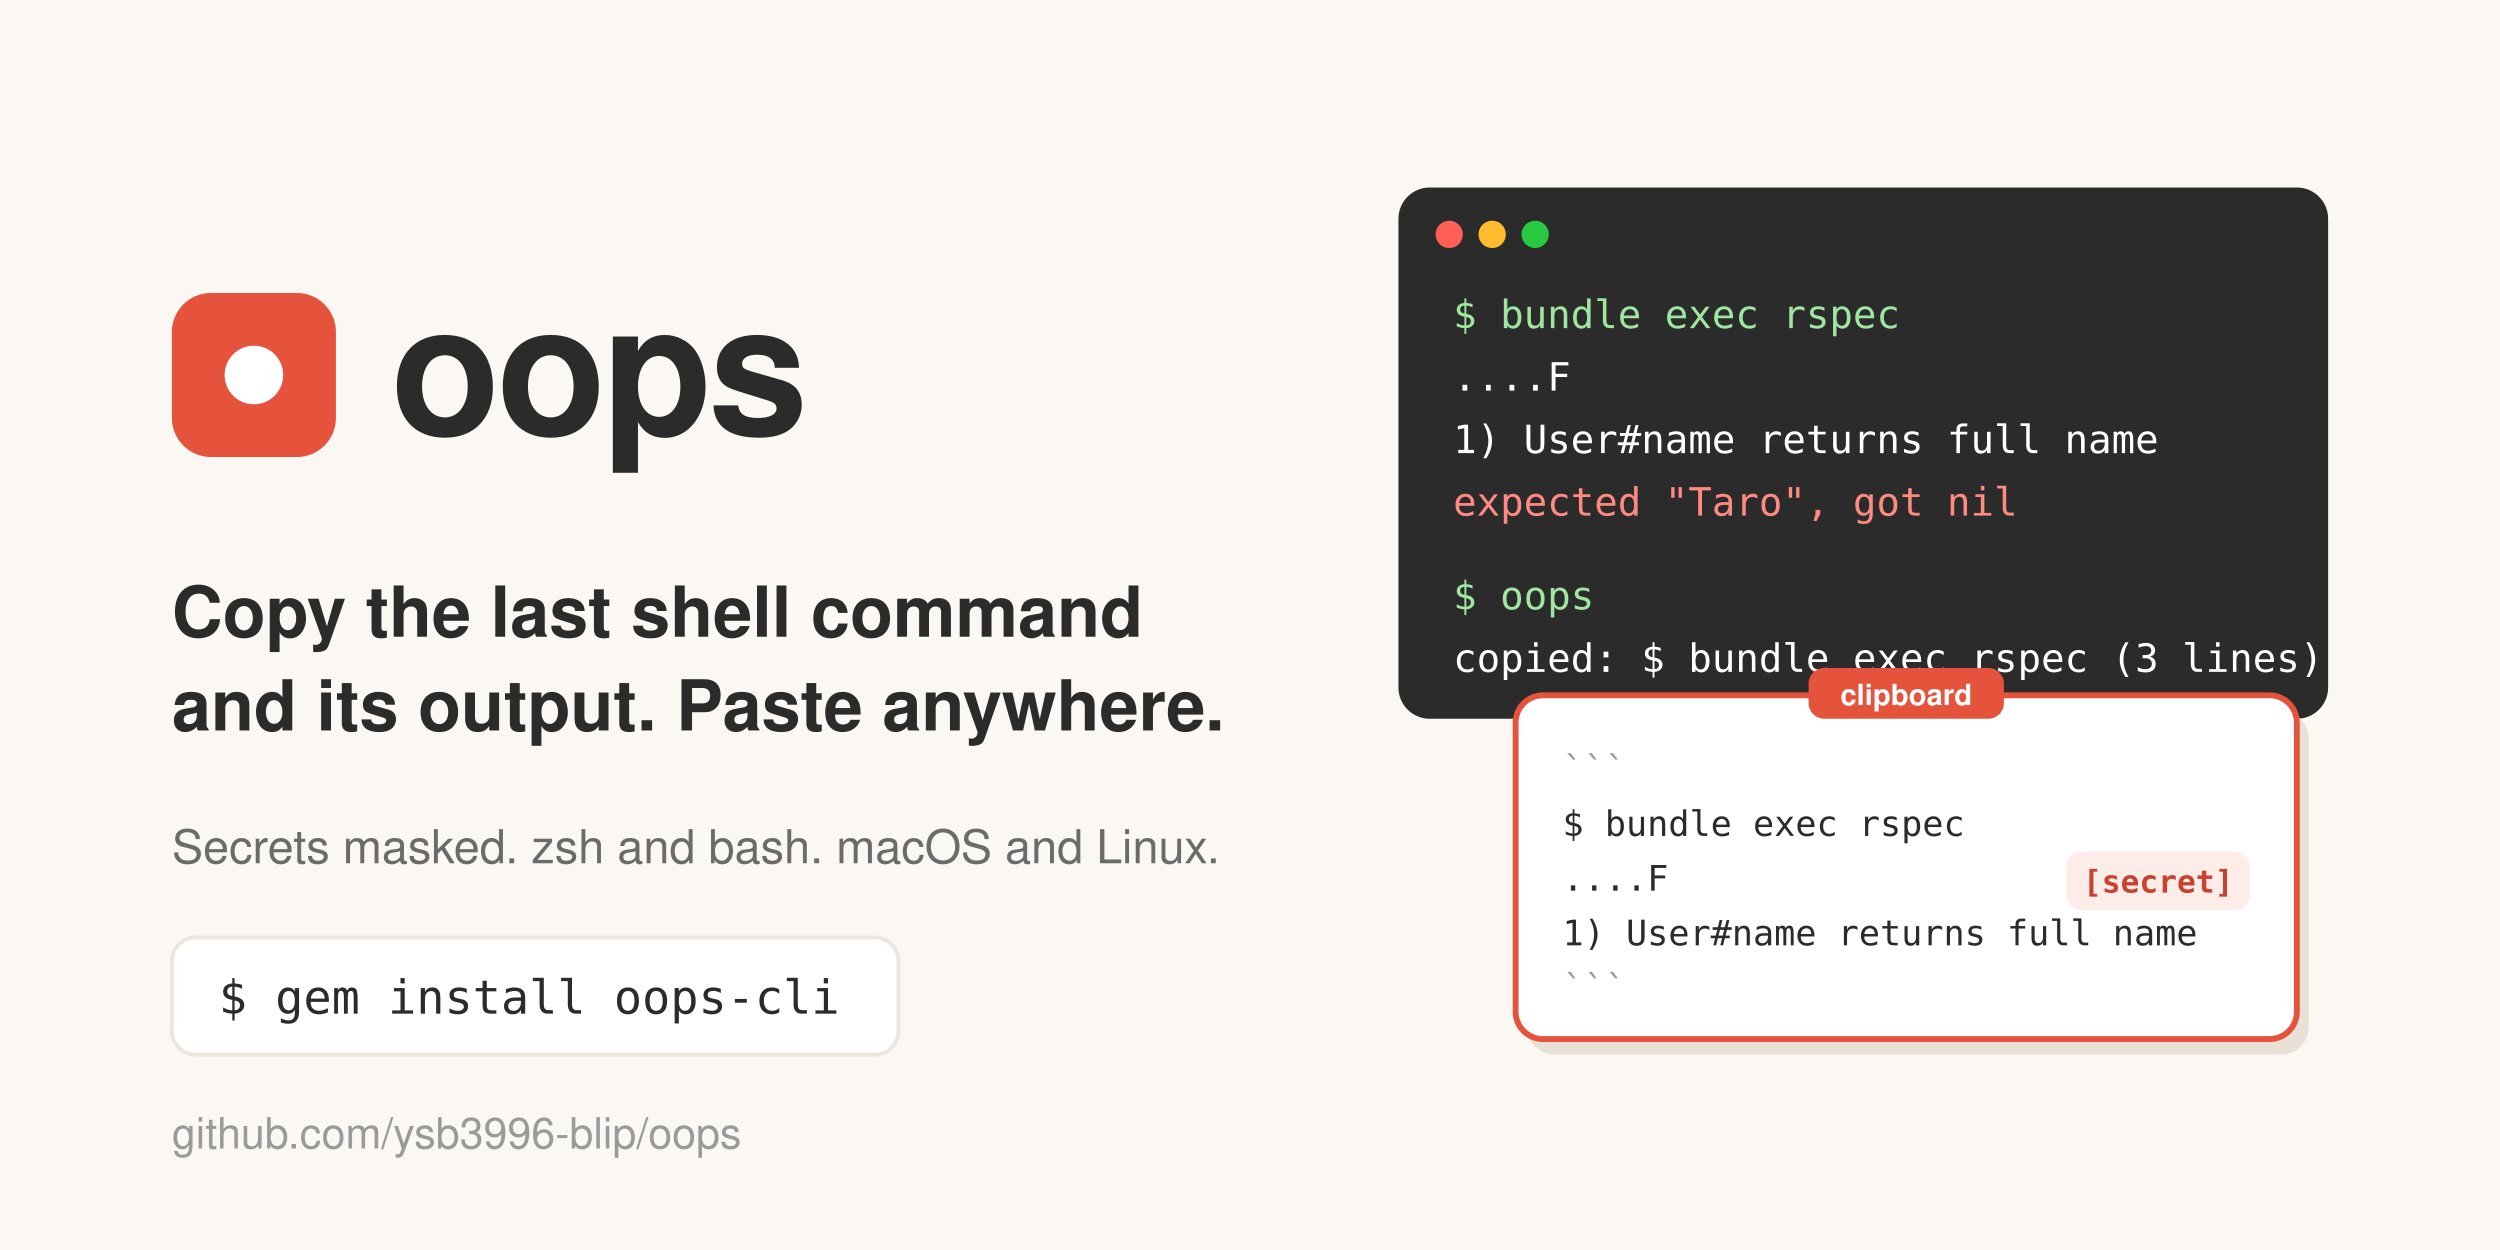
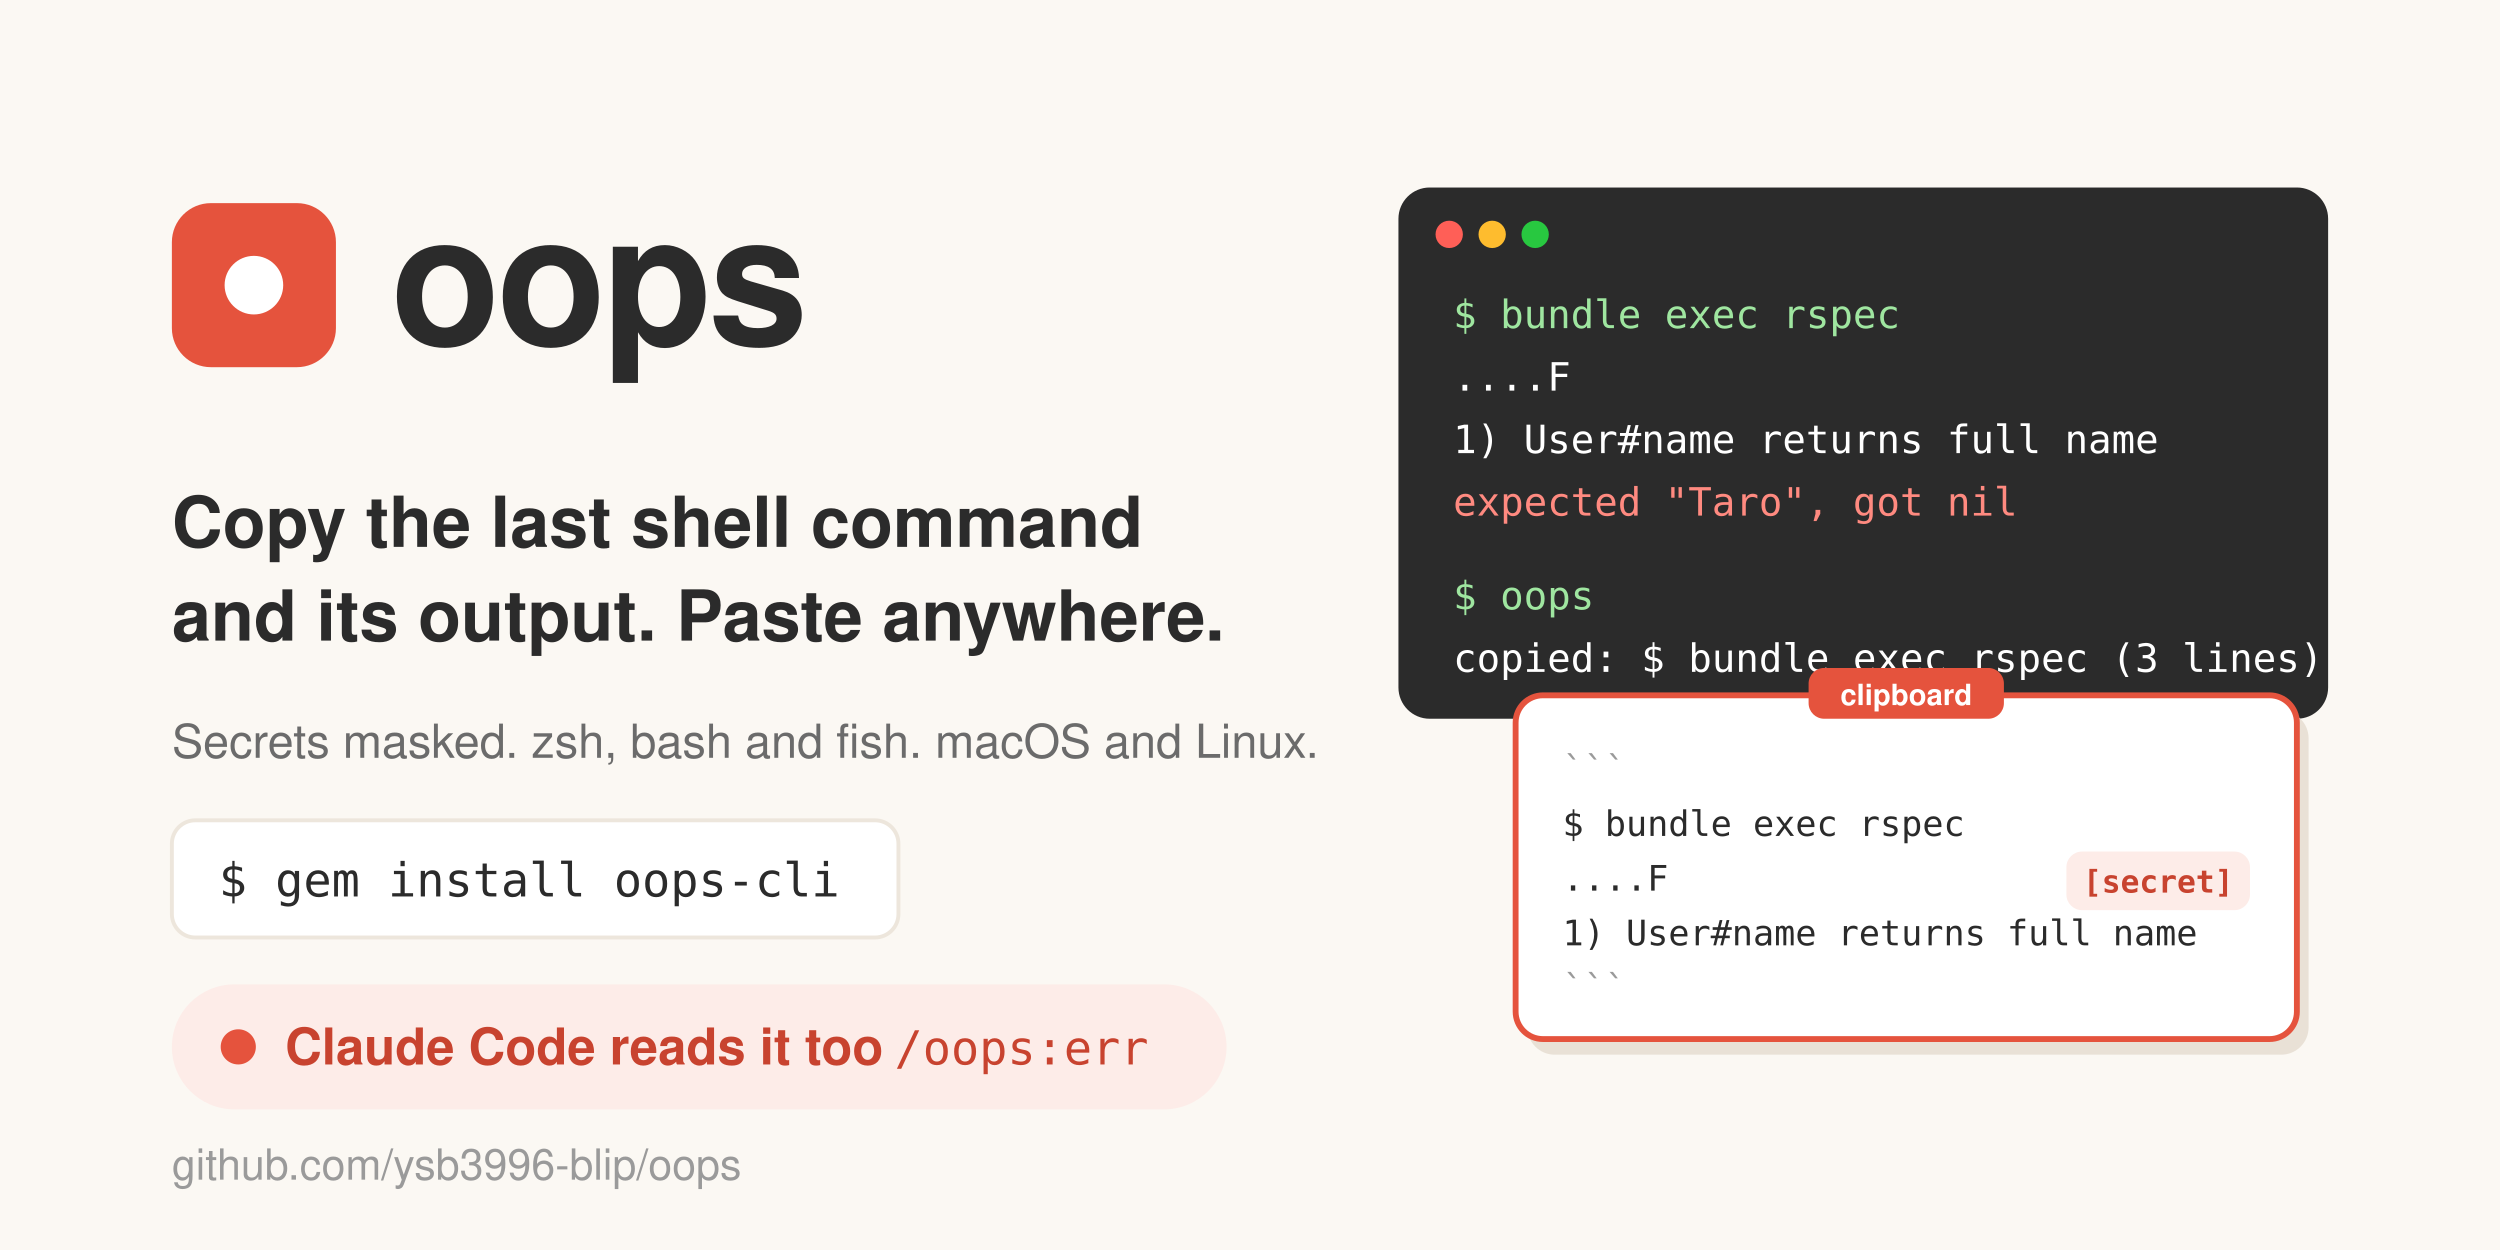
<svg xmlns="http://www.w3.org/2000/svg" width="1280" height="640" viewBox="0 0 1280 640" font-family="-apple-system, 'Segoe UI', Helvetica, Arial, sans-serif">
  <rect width="1280" height="640" fill="#FBF8F3" />
-   <g transform="translate(88 150)">
+   <g transform="translate(88 104)">
    <rect x="0" y="0" width="84" height="84" rx="20" fill="#E5533D" />
    <circle cx="42" cy="42" r="15" fill="#fff" />
    <text x="112" y="72" font-size="92" font-weight="800" fill="#2B2B2B" letter-spacing="-2">oops</text>
    <text x="0" y="176" font-size="36" font-weight="700" fill="#2B2B2B">Copy the last shell command</text>
    <text x="0" y="224" font-size="36" font-weight="700" fill="#2B2B2B">and its output. Paste anywhere.</text>
-     <text x="0" y="292" font-size="24" fill="#6B6B6B">Secrets masked. zsh and bash. macOS and Linux.</text>
-     <rect x="0" y="330" width="372" height="60" rx="12" fill="#fff" stroke="#EDE6DC" stroke-width="2" />
-     <text x="24" y="369" font-family="Menlo, Consolas, monospace" font-size="24" fill="#2B2B2B">$ gem install oops-cli</text>
+     <text x="0" y="284" font-size="24" fill="#6B6B6B">Secrets masked. zsh, bash and fish. macOS and Linux.</text>
+     <rect x="0" y="316" width="372" height="60" rx="12" fill="#fff" stroke="#EDE6DC" stroke-width="2" />
+     <text x="24" y="355" font-family="Menlo, Consolas, monospace" font-size="24" fill="#2B2B2B">$ gem install oops-cli</text>
+     <rect x="0" y="400" width="540" height="64" rx="32" fill="#FDECE8" />
+     <circle cx="34" cy="432" r="9" fill="#E5533D" />
+     <text x="58" y="441" font-size="26" font-weight="700" fill="#C8432F">Claude Code reads it too</text>
+     <text x="370" y="441" font-family="Menlo, Consolas, monospace" font-size="24" fill="#C8432F">/oops:err</text>
  </g>
  <g transform="translate(716 96)">
    <rect x="0" y="0" width="476" height="272" rx="16" fill="#2B2B2B" />
    <circle cx="26" cy="24" r="7" fill="#FF5F57" />
    <circle cx="48" cy="24" r="7" fill="#FEBC2E" />
    <circle cx="70" cy="24" r="7" fill="#28C840" />
    <g font-family="Menlo, Consolas, monospace" font-size="20">
      <text x="28" y="72" fill="#9FE6A0">$ bundle exec rspec</text>
      <text x="28" y="104" fill="#fff">....F</text>
      <text x="28" y="136" fill="#fff">1) User#name returns full name</text>
      <text x="28" y="168" fill="#FF8A80">   expected "Taro", got nil</text>
      <text x="28" y="216" fill="#9FE6A0">$ oops</text>
      <text x="28" y="248" fill="#fff">copied: $ bundle exec rspec (3 lines)</text>
    </g>
  </g>
  <g transform="translate(776 356)">
    <rect x="6" y="8" width="400" height="176" rx="14" fill="#E9E1D6" />
    <rect x="0" y="0" width="400" height="176" rx="14" fill="#fff" stroke="#E5533D" stroke-width="3" />
    <rect x="150" y="-14" width="100" height="26" rx="8" fill="#E5533D" />
    <text x="200" y="5" text-anchor="middle" font-size="15" font-weight="700" fill="#fff">clipboard</text>
    <g font-family="Menlo, Consolas, monospace" font-size="18" fill="#2B2B2B">
      <text x="24" y="44" fill="#9A9A9A">```</text>
      <text x="24" y="72">$ bundle exec rspec</text>
      <text x="24" y="100">....F</text>
      <text x="24" y="128">1) User#name returns full name</text>
      <text x="24" y="156" fill="#9A9A9A">```</text>
    </g>
    <rect x="282" y="80" width="94" height="30" rx="8" fill="#FDECE8" />
    <text x="329" y="101" text-anchor="middle" font-family="Menlo, Consolas, monospace" font-size="16" font-weight="700" fill="#C8432F">[secret]</text>
  </g>
-   <text x="88" y="588" font-size="22" fill="#9A9A9A">github.com/ysb3996-blip/oops</text>
+   <text x="88" y="604" font-size="22" fill="#9A9A9A">github.com/ysb3996-blip/oops</text>
</svg>
